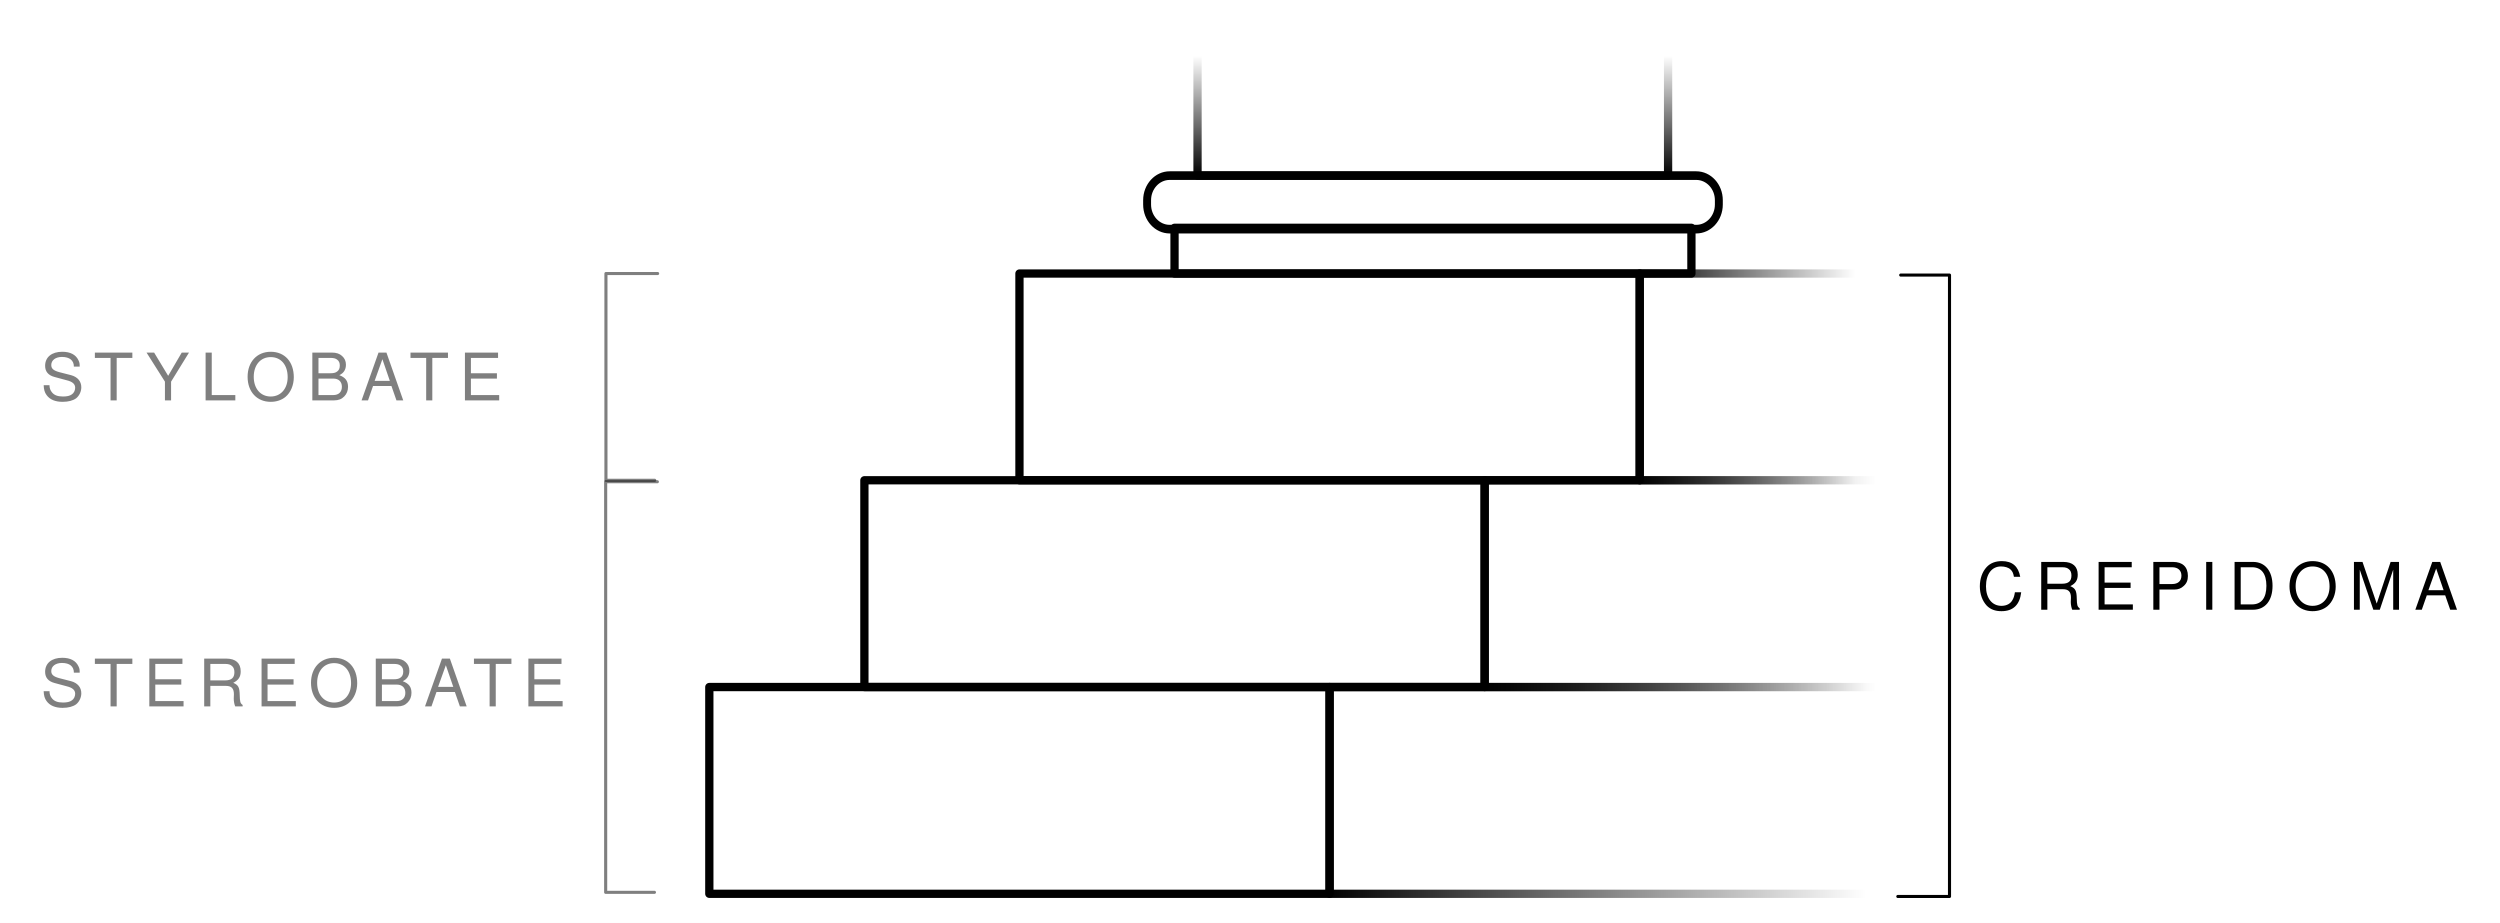
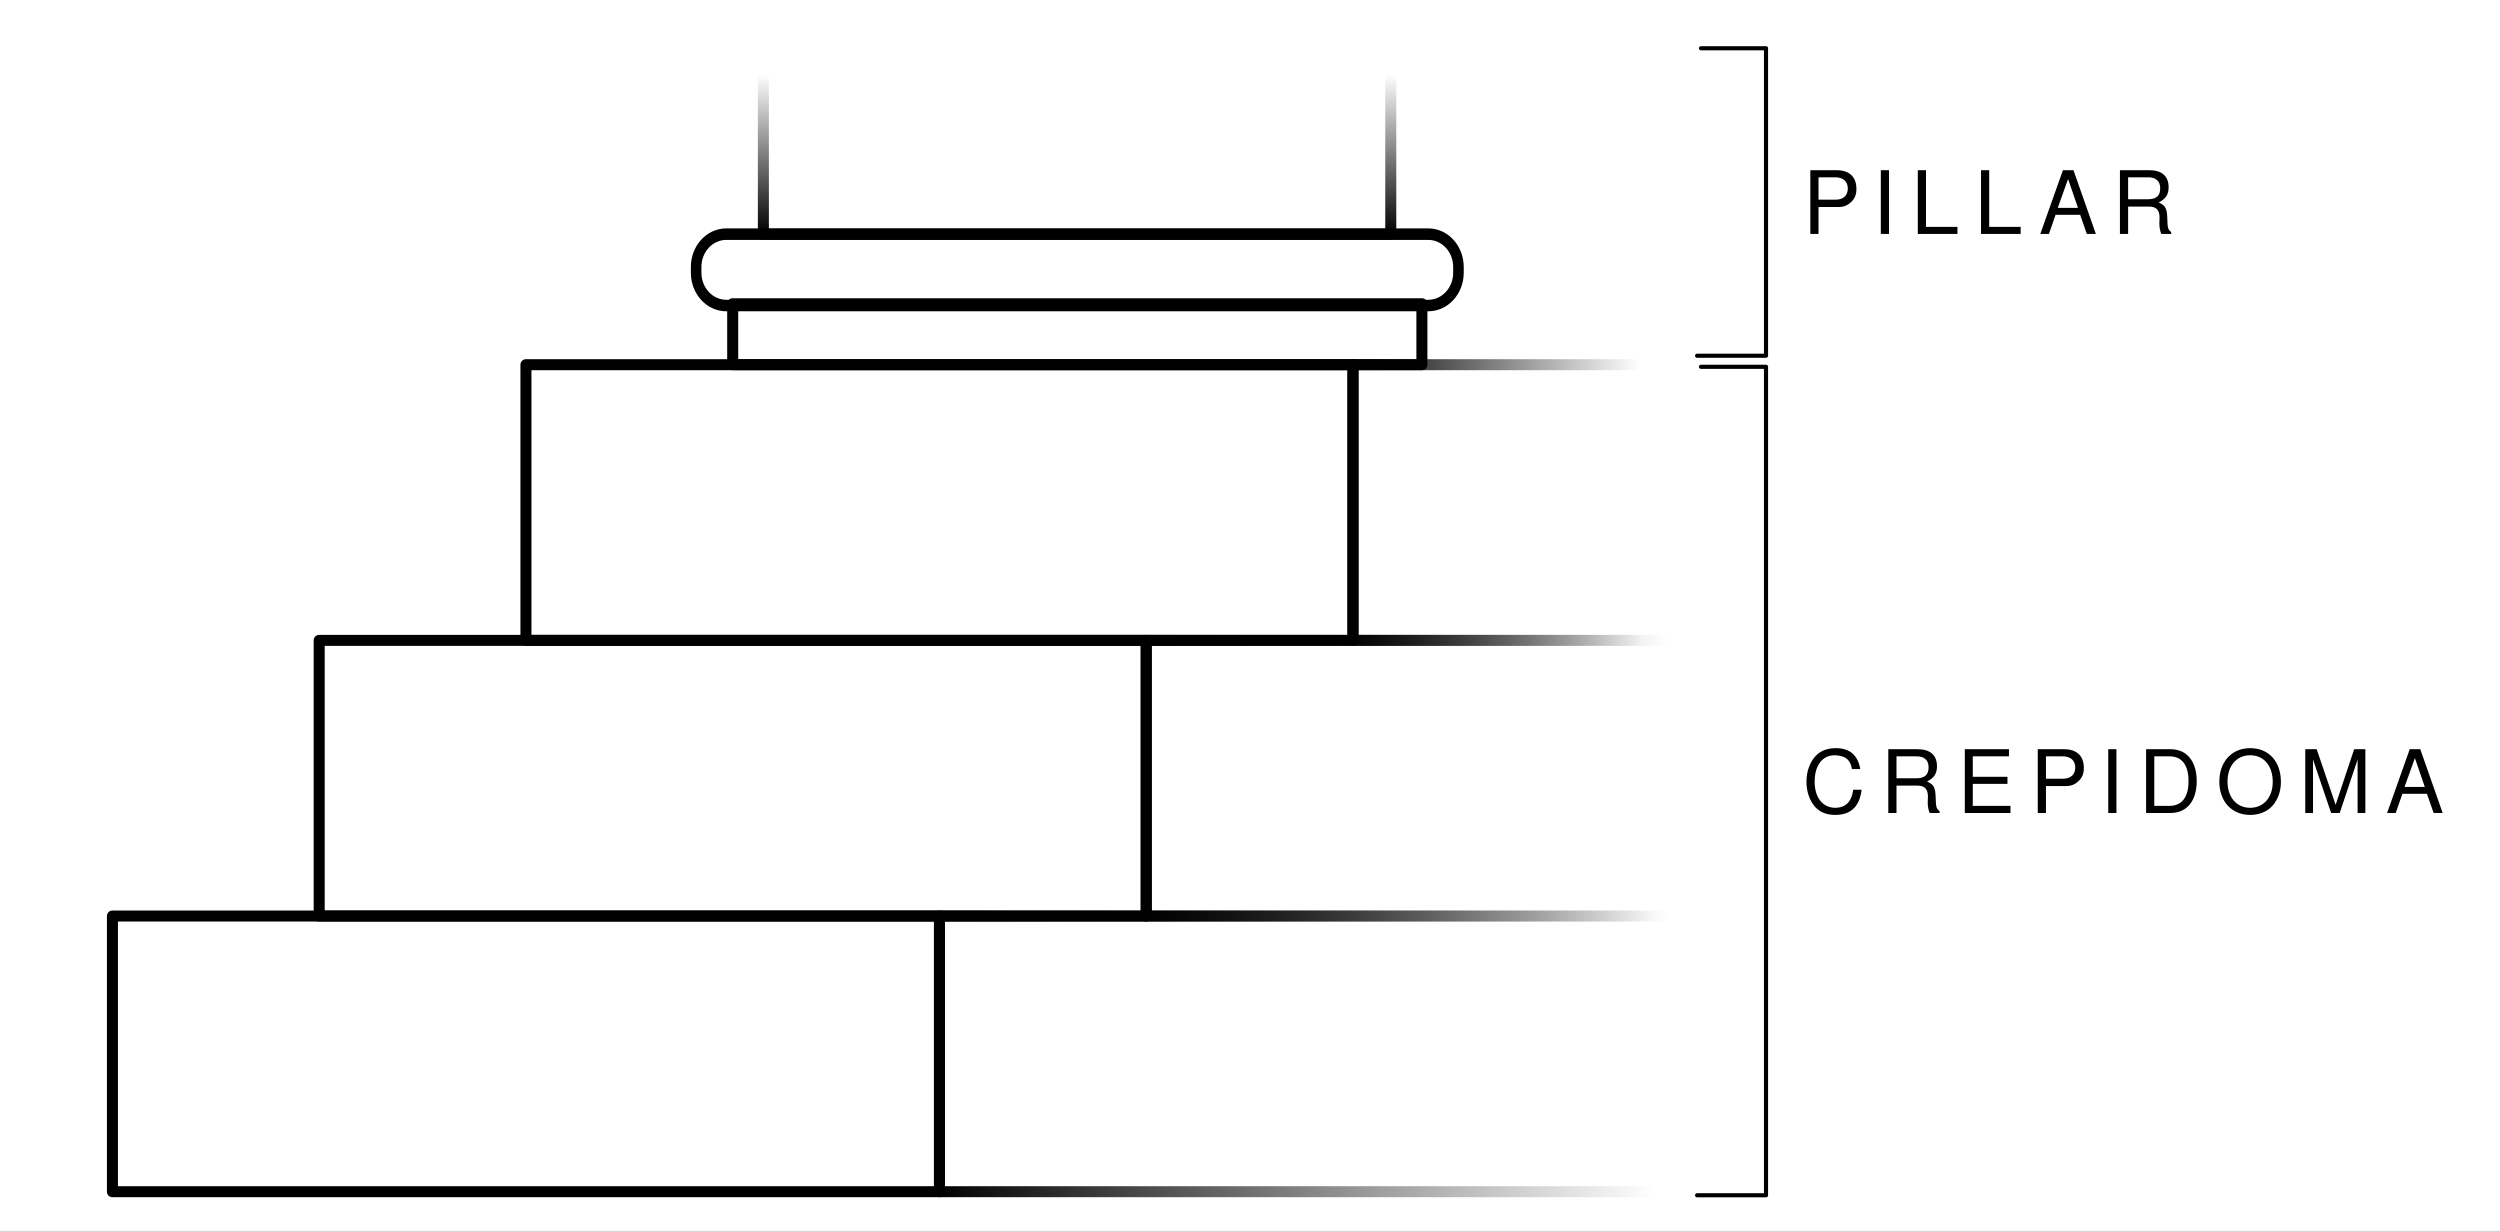
- <svg xmlns="http://www.w3.org/2000/svg" xmlns:xlink="http://www.w3.org/1999/xlink" width="241.829mm" height="89.279mm" viewBox="0 0 241.829 89.279" version="1.1" id="svg1">
-   <rect x="0" y="0" width="241.829" height="89.279" fill="#ffffff" />
+ <svg xmlns="http://www.w3.org/2000/svg" xmlns:xlink="http://www.w3.org/1999/xlink" width="181.372mm" height="89.279mm" viewBox="60.457 0 181.372 89.279" version="1.1" id="svg1">
+   <rect x="60.457" y="0" width="181.372" height="89.279" fill="#ffffff" />
  <defs id="defs1">
    <linearGradient id="linearGradient9">
      <stop style="stop-color:#000000;stop-opacity:1;" offset="0" id="stop9" />
      <stop style="stop-color:#000000;stop-opacity:0;" offset="0.772" id="stop10" />
    </linearGradient>
    <linearGradient id="linearGradient6">
      <stop style="stop-color:#000000;stop-opacity:1;" offset="0" id="stop6" />
      <stop style="stop-color:#000000;stop-opacity:0;" offset="0.86" id="stop7" />
    </linearGradient>
    <linearGradient id="linearGradient4">
      <stop style="stop-color:#000000;stop-opacity:1;" offset="0" id="stop4" />
      <stop style="stop-color:#000000;stop-opacity:0;" offset="0.629" id="stop5" />
    </linearGradient>
    <linearGradient id="linearGradient2">
      <stop style="stop-color:#000000;stop-opacity:1;" offset="0" id="stop2" />
      <stop style="stop-color:#000000;stop-opacity:0;" offset="0.349" id="stop3" />
    </linearGradient>
    <linearGradient xlink:href="#linearGradient2" id="linearGradient3" x1="164.6" y1="135" x2="225.4" y2="135" gradientUnits="userSpaceOnUse" gradientTransform="translate(4.233333,1.5875)" />
    <linearGradient xlink:href="#linearGradient4" id="linearGradient5" x1="149.6" y1="155.25" x2="210.4" y2="155.25" gradientUnits="userSpaceOnUse" gradientTransform="translate(4.233333,1.33745)" />
    <linearGradient xlink:href="#linearGradient6" id="linearGradient7" x1="134.6" y1="175" x2="195.4" y2="175" gradientUnits="userSpaceOnUse" gradientTransform="translate(4.233333,1.5875)" />
    <linearGradient xlink:href="#linearGradient9" id="linearGradient10" x1="145" y1="115" x2="145" y2="100" gradientUnits="userSpaceOnUse" gradientTransform="translate(4.233333,2.116667)" />
  </defs>
  <g id="layer1" transform="translate(-10.61925,-100.1292)">
    <rect style="fill:none;stroke:#000000;stroke-width:0.8;stroke-linecap:round;stroke-linejoin:round;stroke-dasharray:none;paint-order:fill markers stroke" id="rect2" width="60" height="20" x="79.233" y="166.587" />
    <rect style="fill:none;stroke:#000000;stroke-width:0.8;stroke-linecap:round;stroke-linejoin:round;stroke-dasharray:none;paint-order:fill markers stroke" id="rect2-5" width="60" height="20" x="94.233" y="146.587" />
    <rect style="fill:none;stroke:#000000;stroke-width:0.8;stroke-linecap:round;stroke-linejoin:round;stroke-dasharray:none;paint-order:fill markers stroke" id="rect2-5-7" width="60" height="20" x="109.233" y="126.587" />
    <rect style="fill:none;stroke:url(#linearGradient7);stroke-width:0.8;stroke-linecap:round;stroke-linejoin:round;stroke-dasharray:none;paint-order:fill markers stroke" id="rect2-5-7-4" width="60" height="20" x="139.233" y="166.587" />
    <path id="rect2-5-7-4-6" style="fill:none;stroke:url(#linearGradient5);stroke-width:0.8;stroke-linecap:round;stroke-linejoin:round;stroke-dasharray:none;paint-order:fill markers stroke" d="m 154.234,146.588 v 20 h 60 v -20 z" />
    <rect style="fill:none;stroke:url(#linearGradient3);stroke-width:0.8;stroke-linecap:round;stroke-linejoin:round;stroke-dasharray:none;paint-order:fill markers stroke" id="rect2-5-7-4-6-6" width="60" height="20" x="169.233" y="126.587" />
    <rect style="fill:none;stroke:#000000;stroke-width:0.8;stroke-linecap:round;stroke-linejoin:round;stroke-dasharray:none;paint-order:fill markers stroke" id="rect7" width="50" height="4.422" x="124.233" y="122.166" />
    <path style="fill:none;stroke:#000000;stroke-width:0.835;stroke-linecap:round;stroke-linejoin:round;stroke-dasharray:none;paint-order:fill markers stroke" id="rect8" width="60.306" height="5.178" x="115" y="115" d="m 117.381,115 h 55.543 a 2.381,2.381 45 0 1 2.381,2.381 v 0.416 a 2.381,2.381 135 0 1 -2.381,2.381 H 117.381 A 2.381,2.381 45 0 1 115,117.797 v -0.416 a 2.381,2.381 135 0 1 2.381,-2.381 z" transform="matrix(0.9170889,0,0,1,16.11533,2.116667)" />
    <rect style="fill:none;stroke:url(#linearGradient10);stroke-width:0.8;stroke-linecap:round;stroke-linejoin:round;stroke-dasharray:none;paint-order:fill markers stroke" id="rect9" width="45.517" height="15" x="126.458" y="102.117" />
-     <text xml:space="preserve" style="font-size:6.35px;font-family:sans-serif;-inkscape-font-specification:'sans-serif, Normal';letter-spacing:1.058px;fill:#000000;stroke:none;stroke-width:0.8;stroke-linecap:round;stroke-linejoin:round;stroke-dasharray:none;paint-order:fill markers stroke;fill-opacity:0.5" x="14.546" y="138.86" id="text10">
-       <tspan id="tspan10" style="font-style:normal;font-variant:normal;font-weight:normal;font-stretch:normal;font-size:6.35px;font-family:Helvetica;-inkscape-font-specification:Helvetica;fill:#000000;fill-opacity:0.5;stroke:none;stroke-width:0.8" x="14.546" y="138.86">STYLOBATE</tspan>
-     </text>
-     <text xml:space="preserve" style="font-size:6.35px;font-family:sans-serif;-inkscape-font-specification:'sans-serif, Normal';letter-spacing:1.058px;fill:#000000;stroke:none;stroke-width:0.8;stroke-linecap:round;stroke-linejoin:round;stroke-dasharray:none;paint-order:fill markers stroke;fill-opacity:0.5" x="14.546" y="168.46" id="text10-8">
-       <tspan id="tspan10-0" style="font-style:normal;font-variant:normal;font-weight:normal;font-stretch:normal;font-size:6.35px;font-family:Helvetica;-inkscape-font-specification:Helvetica;fill:#000000;fill-opacity:0.5;stroke:none;stroke-width:0.8" x="14.546" y="168.46">STEREOBATE</tspan>
-     </text>
    <text xml:space="preserve" style="font-size:6.35px;font-family:sans-serif;-inkscape-font-specification:'sans-serif, Normal';letter-spacing:1.058px;fill:none;stroke:#000000;stroke-width:0.8;stroke-linecap:round;stroke-linejoin:round;stroke-dasharray:none;paint-order:fill markers stroke" x="201.836" y="159.11" id="text10-8-8">
      <tspan id="tspan10-0-7" style="font-style:normal;font-variant:normal;font-weight:normal;font-stretch:normal;font-size:6.35px;font-family:Helvetica;-inkscape-font-specification:Helvetica;fill:#000000;fill-opacity:1;stroke:none;stroke-width:0.8" x="201.836" y="159.11">CREPIDOMA</tspan>
    </text>
-     <path style="fill:#000000;fill-opacity:1;stroke:none;stroke-width:0.8;stroke-linecap:round;stroke-linejoin:round;stroke-dasharray:none;paint-order:fill markers stroke" d="m 69.233,126.588 -0.366,-0.4" id="path10" />
-     <path style="fill:#000000;fill-opacity:1;stroke:none;stroke-width:0.8;stroke-linecap:round;stroke-linejoin:round;stroke-dasharray:none;paint-order:fill markers stroke" d="m 69.233,146.588 v -20" id="path11" />
-     <path style="fill:none;fill-opacity:1;stroke:#000000;stroke-width:0.3;stroke-linecap:round;stroke-linejoin:round;stroke-dasharray:none;stroke-opacity:0.5;paint-order:fill markers stroke" d="m 73.952,146.588 h -4.719 v -20 h 5" id="path12" />
-     <path style="fill:none;fill-opacity:1;stroke:#000000;stroke-width:0.3;stroke-linecap:round;stroke-linejoin:round;stroke-dasharray:none;stroke-opacity:0.5;paint-order:fill markers stroke" d="m 73.925,186.446 h -4.719 v -39.717 h 5" id="path12-9" />
    <path style="fill:none;fill-opacity:1;stroke:#000000;stroke-width:0.3;stroke-linecap:round;stroke-linejoin:round;stroke-dasharray:none;stroke-opacity:1;paint-order:fill markers stroke" d="m 194.479,126.738 h 4.719 v 60.108 h -5" id="path12-9-0" />
+     <path style="fill:none;fill-opacity:1;stroke:#000000;stroke-width:0.3;stroke-linecap:round;stroke-linejoin:round;stroke-dasharray:none;stroke-opacity:1;paint-order:fill markers stroke" d="m 194.479,103.629 h 4.719 v 22.308 h -5" id="path-pillar" />
+     <text xml:space="preserve" style="font-size:6.35px;font-family:sans-serif;letter-spacing:1.058px;fill:#000000;stroke:none" x="201.836" y="117.1" id="text-pillar">
+       <tspan id="tspan-pillar" style="font-style:normal;font-weight:normal;font-size:6.35px;font-family:Helvetica;fill:#000000;fill-opacity:1;stroke:none" x="201.836" y="117.1">PILLAR</tspan>
+     </text>
  </g>
</svg>
